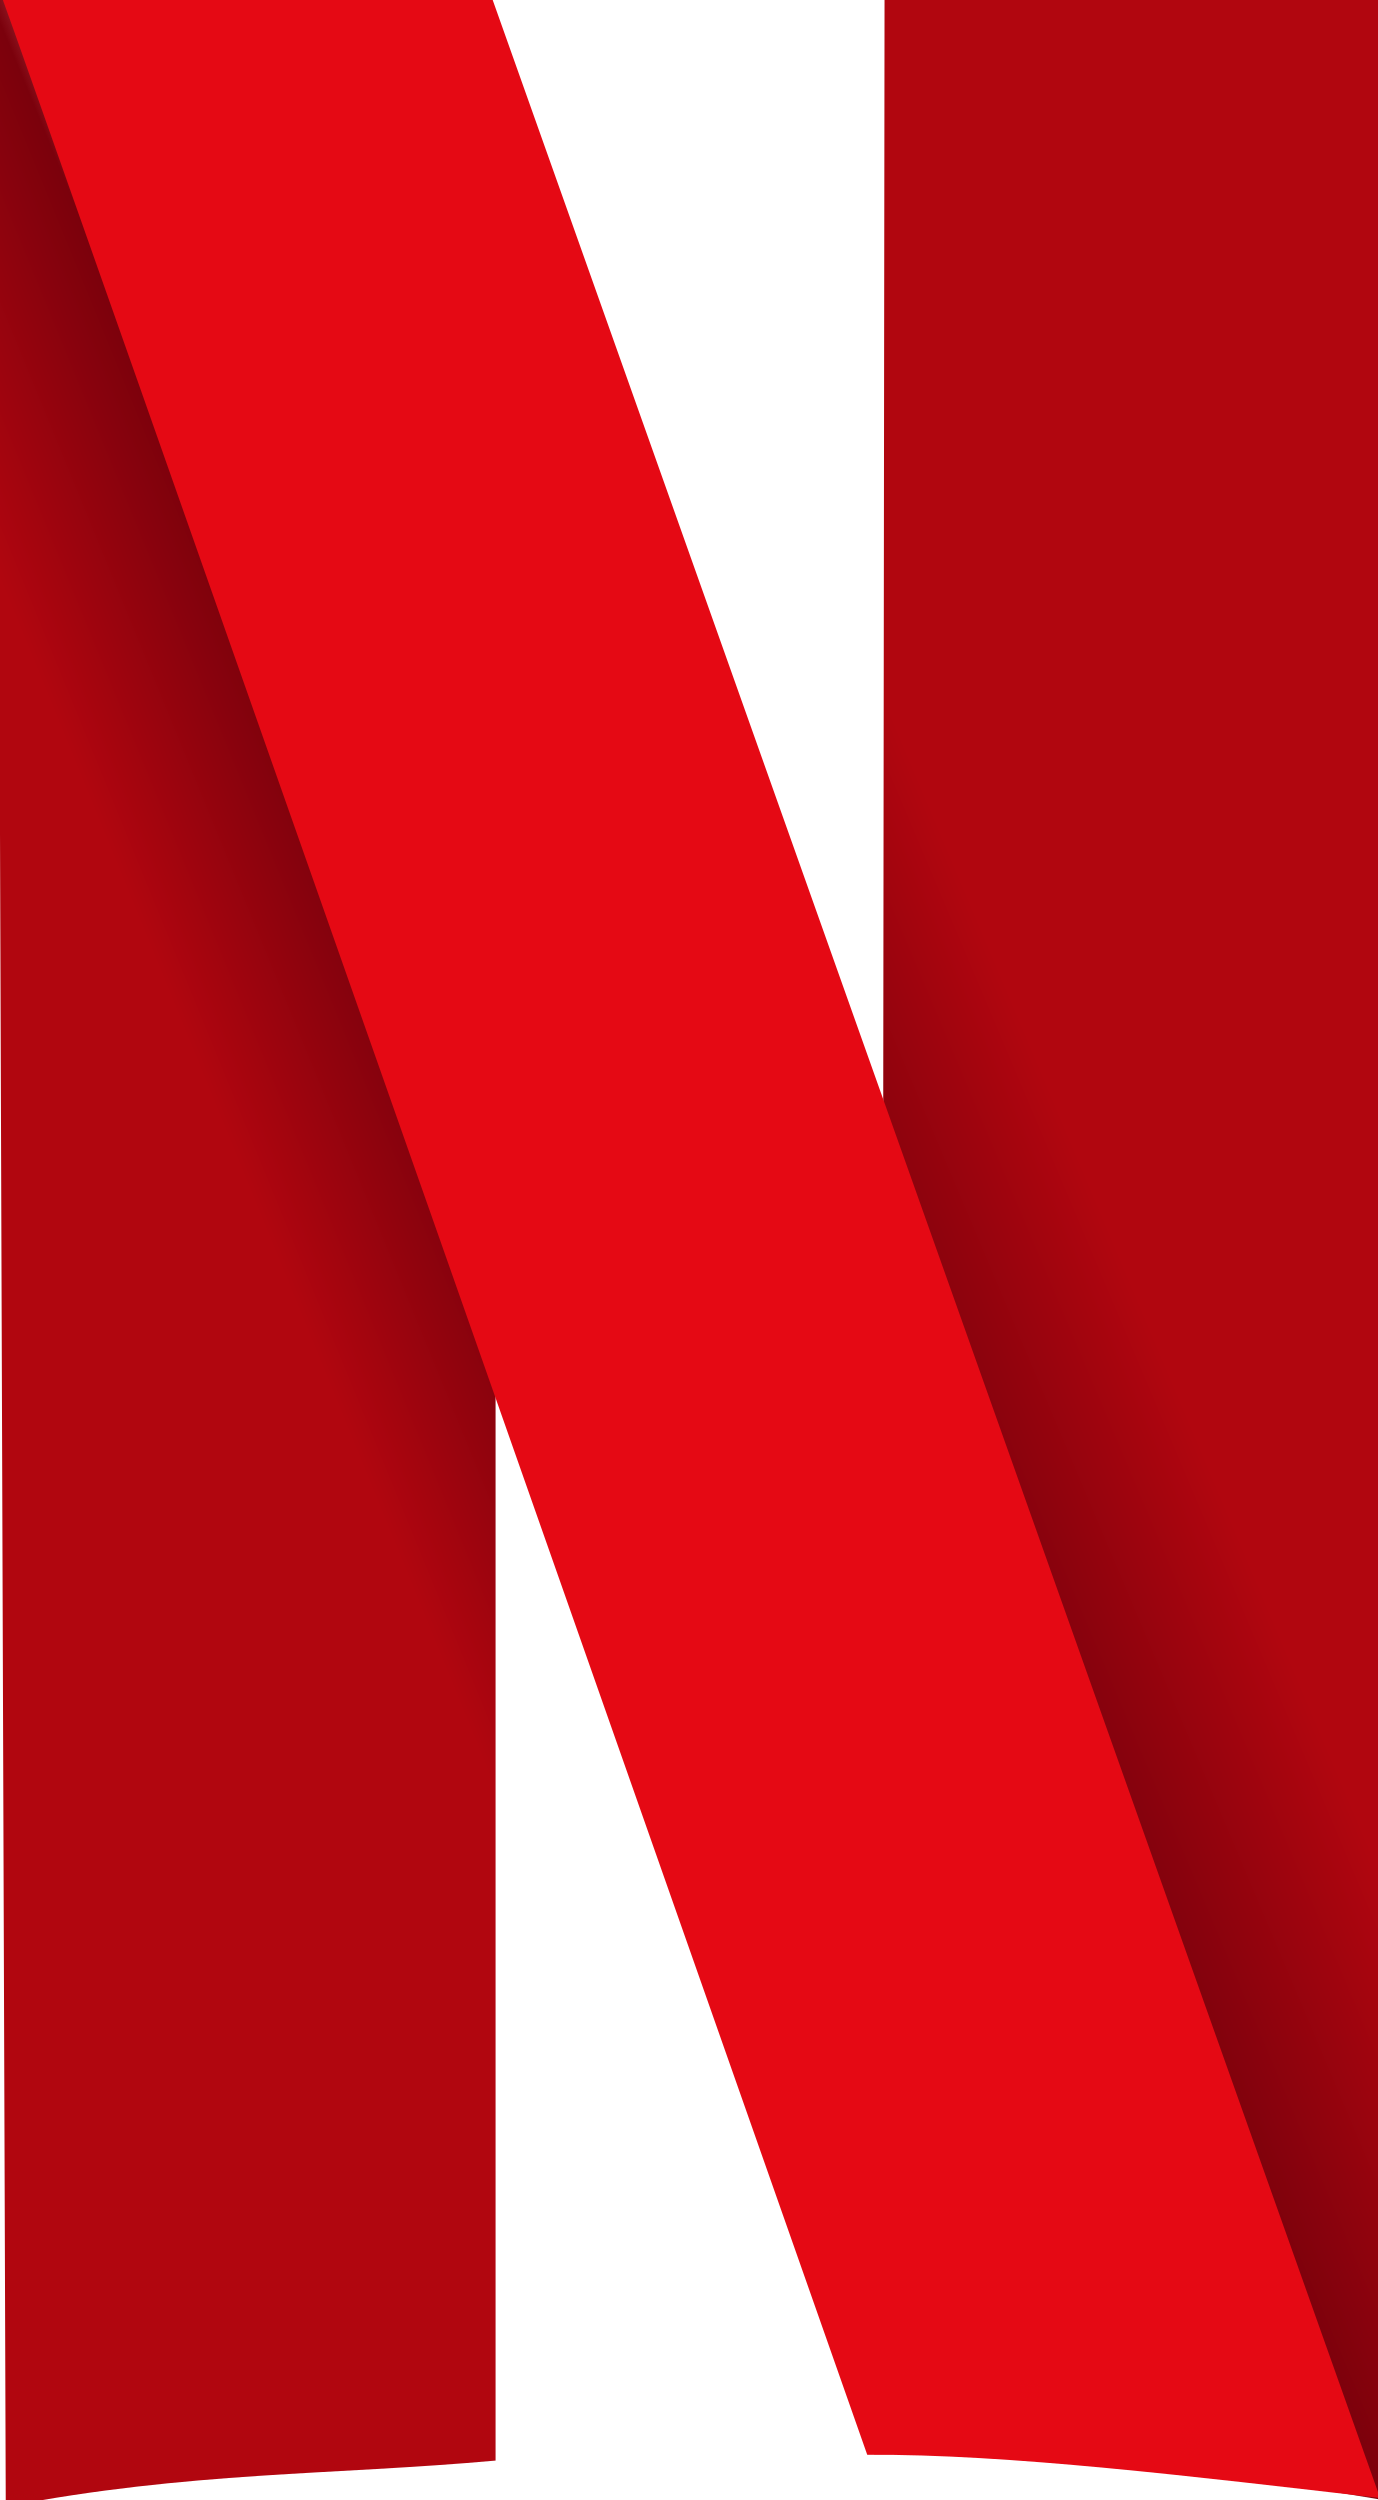
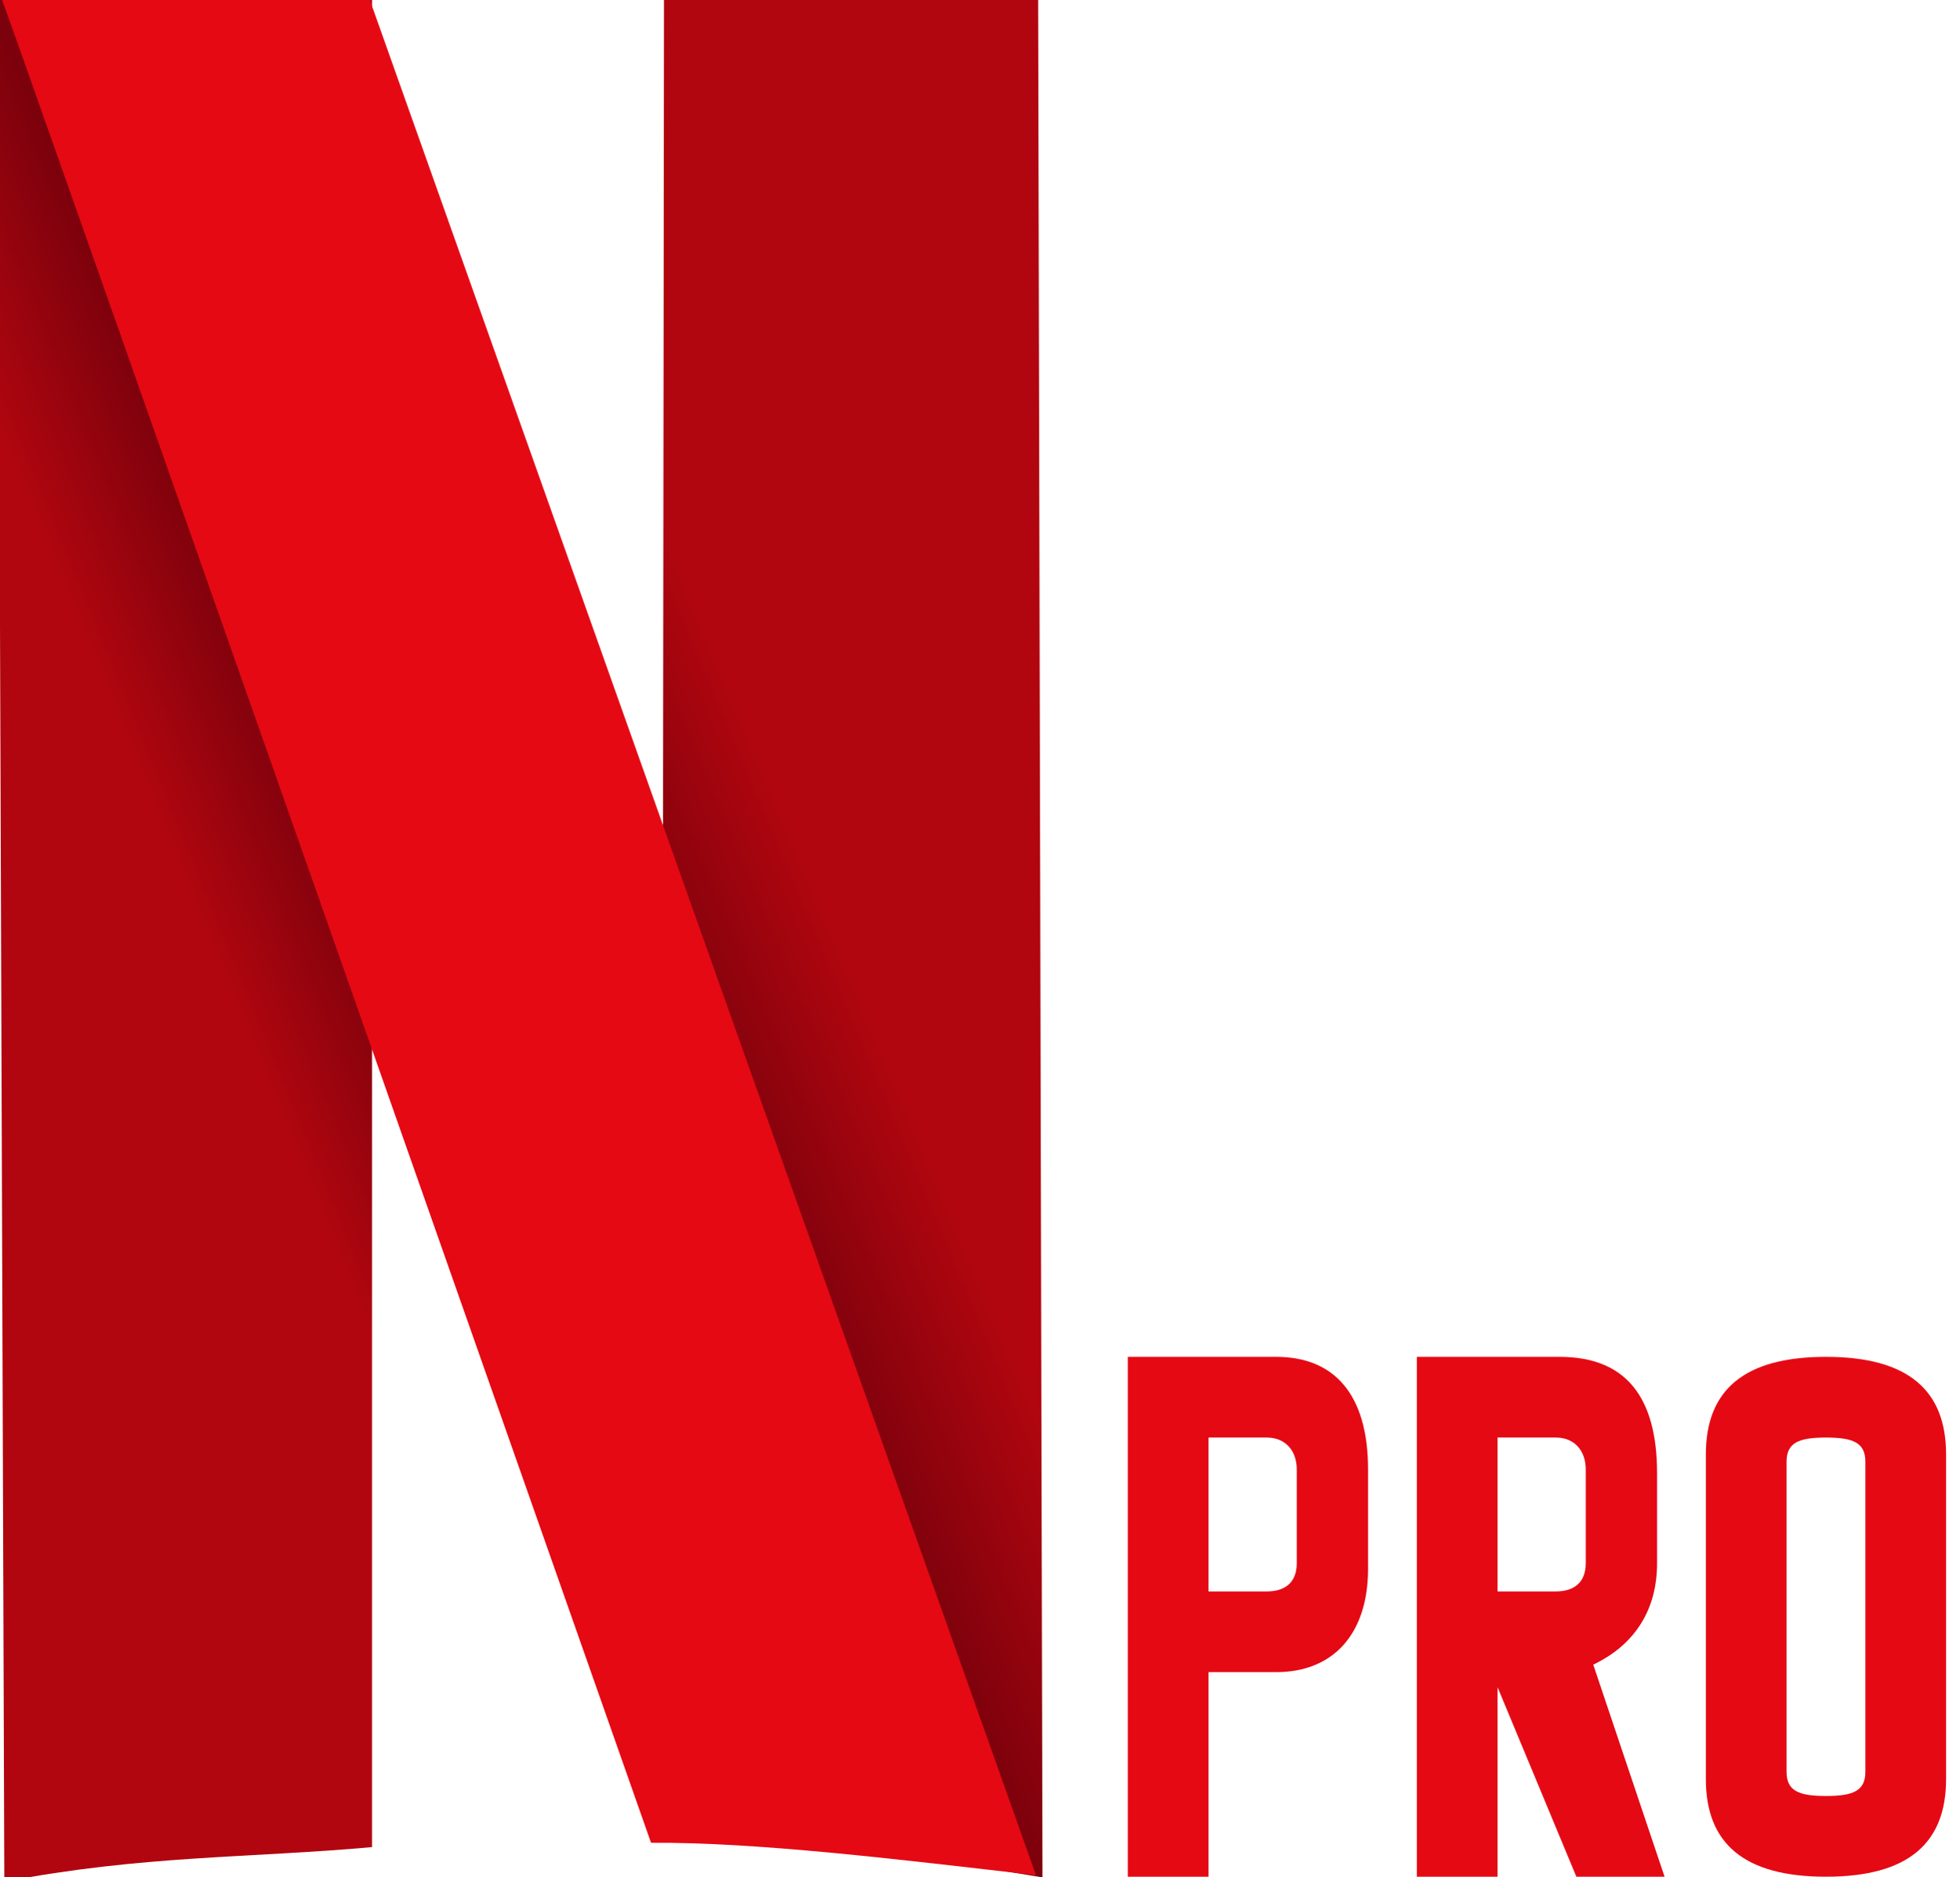
- <svg xmlns="http://www.w3.org/2000/svg" viewBox="0 0 551.11 1000" width="551.11" height="1000">
+ <svg xmlns="http://www.w3.org/2000/svg" viewBox="0 0 1044 1000" width="1044" height="1000" role="img" aria-label="npro">
  <defs>
-     <linearGradient id="ic_netflix_n-gradient-0" gradientUnits="userSpaceOnUse" x1="78.234" y1="423.767" x2="221.663" y2="365.092">
-       <stop offset="0" stop-color="#B1060F" stop-opacity="1.0" />
-       <stop offset="0.546" stop-color="#7B010C" stop-opacity="1.0" />
-       <stop offset="1" stop-color="#E50914" stop-opacity="0.0" />
+     <linearGradient id="ribbon-0" gradientUnits="userSpaceOnUse" x1="78.234" y1="423.767" x2="221.663" y2="365.092">
+       <stop offset="0" stop-color="#B1060F" />
+       <stop offset="0.546" stop-color="#7B010C" />
+       <stop offset="1" stop-color="#B1060F" />
    </linearGradient>
-     <linearGradient id="ic_netflix_n-gradient-1" gradientUnits="userSpaceOnUse" x1="456.365" y1="521.56" x2="309.676" y2="583.495">
-       <stop offset="0" stop-color="#B1060F" stop-opacity="1.0" />
-       <stop offset="0.625" stop-color="#7B010C" stop-opacity="1.0" />
-       <stop offset="1" stop-color="#B1060F" stop-opacity="0.0" />
+     <linearGradient id="ribbon-1" gradientUnits="userSpaceOnUse" x1="456.365" y1="521.56" x2="309.676" y2="583.495">
+       <stop offset="0" stop-color="#B1060F" />
+       <stop offset="0.625" stop-color="#7B010C" />
+       <stop offset="1" stop-color="#B1060F" />
    </linearGradient>
  </defs>
-   <path d="M -1.152,-1.152 2.305,1002.67 C 75.578,988.559 133.197,990.101 198.229,984.23 V 0 Z" fill="url(#ic_netflix_n-gradient-0)" />
-   <path d="m 353.816,0 h 199.382 l 2.305,1000.365 -202.839,-33.422 z" fill="url(#ic_netflix_n-gradient-1)" />
-   <path d="M 1.152,0 C 5.762,11.525 346.901,981.925 346.901,981.925 c 56.056,-0.4 131.219,8.753 205.144,17.287 L 197.077,0 Z" fill="#E50914" fill-opacity="1" />
+   <path fill="url(#ribbon-0)" d="M -1.152,-1.152 2.305,1002.67 C 75.578,988.559 133.197,990.101 198.229,984.23 V 0 Z" />
+   <path fill="url(#ribbon-1)" d="m 353.816,0 h 199.382 l 2.305,1000.365 -202.839,-33.422 z" />
+   <path fill="#E50914" d="M 1.152,0 C 5.762,11.525 346.901,981.925 346.901,981.925 c 56.056,-0.4 131.219,8.753 205.144,17.287 L 197.077,0 Z" />
+   <path fill="#E50914" fill-rule="evenodd" d="M601.0 723.0H680.0C711.0 723.0 729.0 743.0 729.0 783.0V836.0C729.0 870.0 711.0 891.0 680.0 891.0H644.0V1000.0H601.0V723.0ZM644.0 766.0V848.0H675.0C685.0 848.0 691.0 843.0 691.0 833.0V783.0C691.0 773.0 685.0 766.0 675.0 766.0H644.0Z" />
+   <path fill="#E50914" fill-rule="evenodd" d="M755.0 723.0H831.0C866.0 723.0 883.0 744.0 883.0 785.0V833.0C883.0 859.0 870.0 877.0 849.0 887.0L887.0 1000.0H840.0L798.0 899.0V1000.0H755.0V723.0ZM798.0 766.0V848.0H829.0C839.0 848.0 845.0 843.0 845.0 833.0V783.0C845.0 773.0 839.0 766.0 829.0 766.0H798.0Z" />
+   <path fill="#E50914" fill-rule="evenodd" d="M909.0 775.0C909.0 741.0 929.0 723.0 973.0 723.0C1017.0 723.0 1037.0 741.0 1037.0 775.0V948.0C1037.0 982.0 1017.0 1000.0 973.0 1000.0C929.0 1000.0 909.0 982.0 909.0 948.0V775.0ZM952.0 779.0V944.0C952.0 954.0 958.0 957.0 973.0 957.0C988.0 957.0 994.0 954.0 994.0 944.0V779.0C994.0 769.0 988.0 766.0 973.0 766.0C958.0 766.0 952.0 769.0 952.0 779.0Z" />
</svg>
